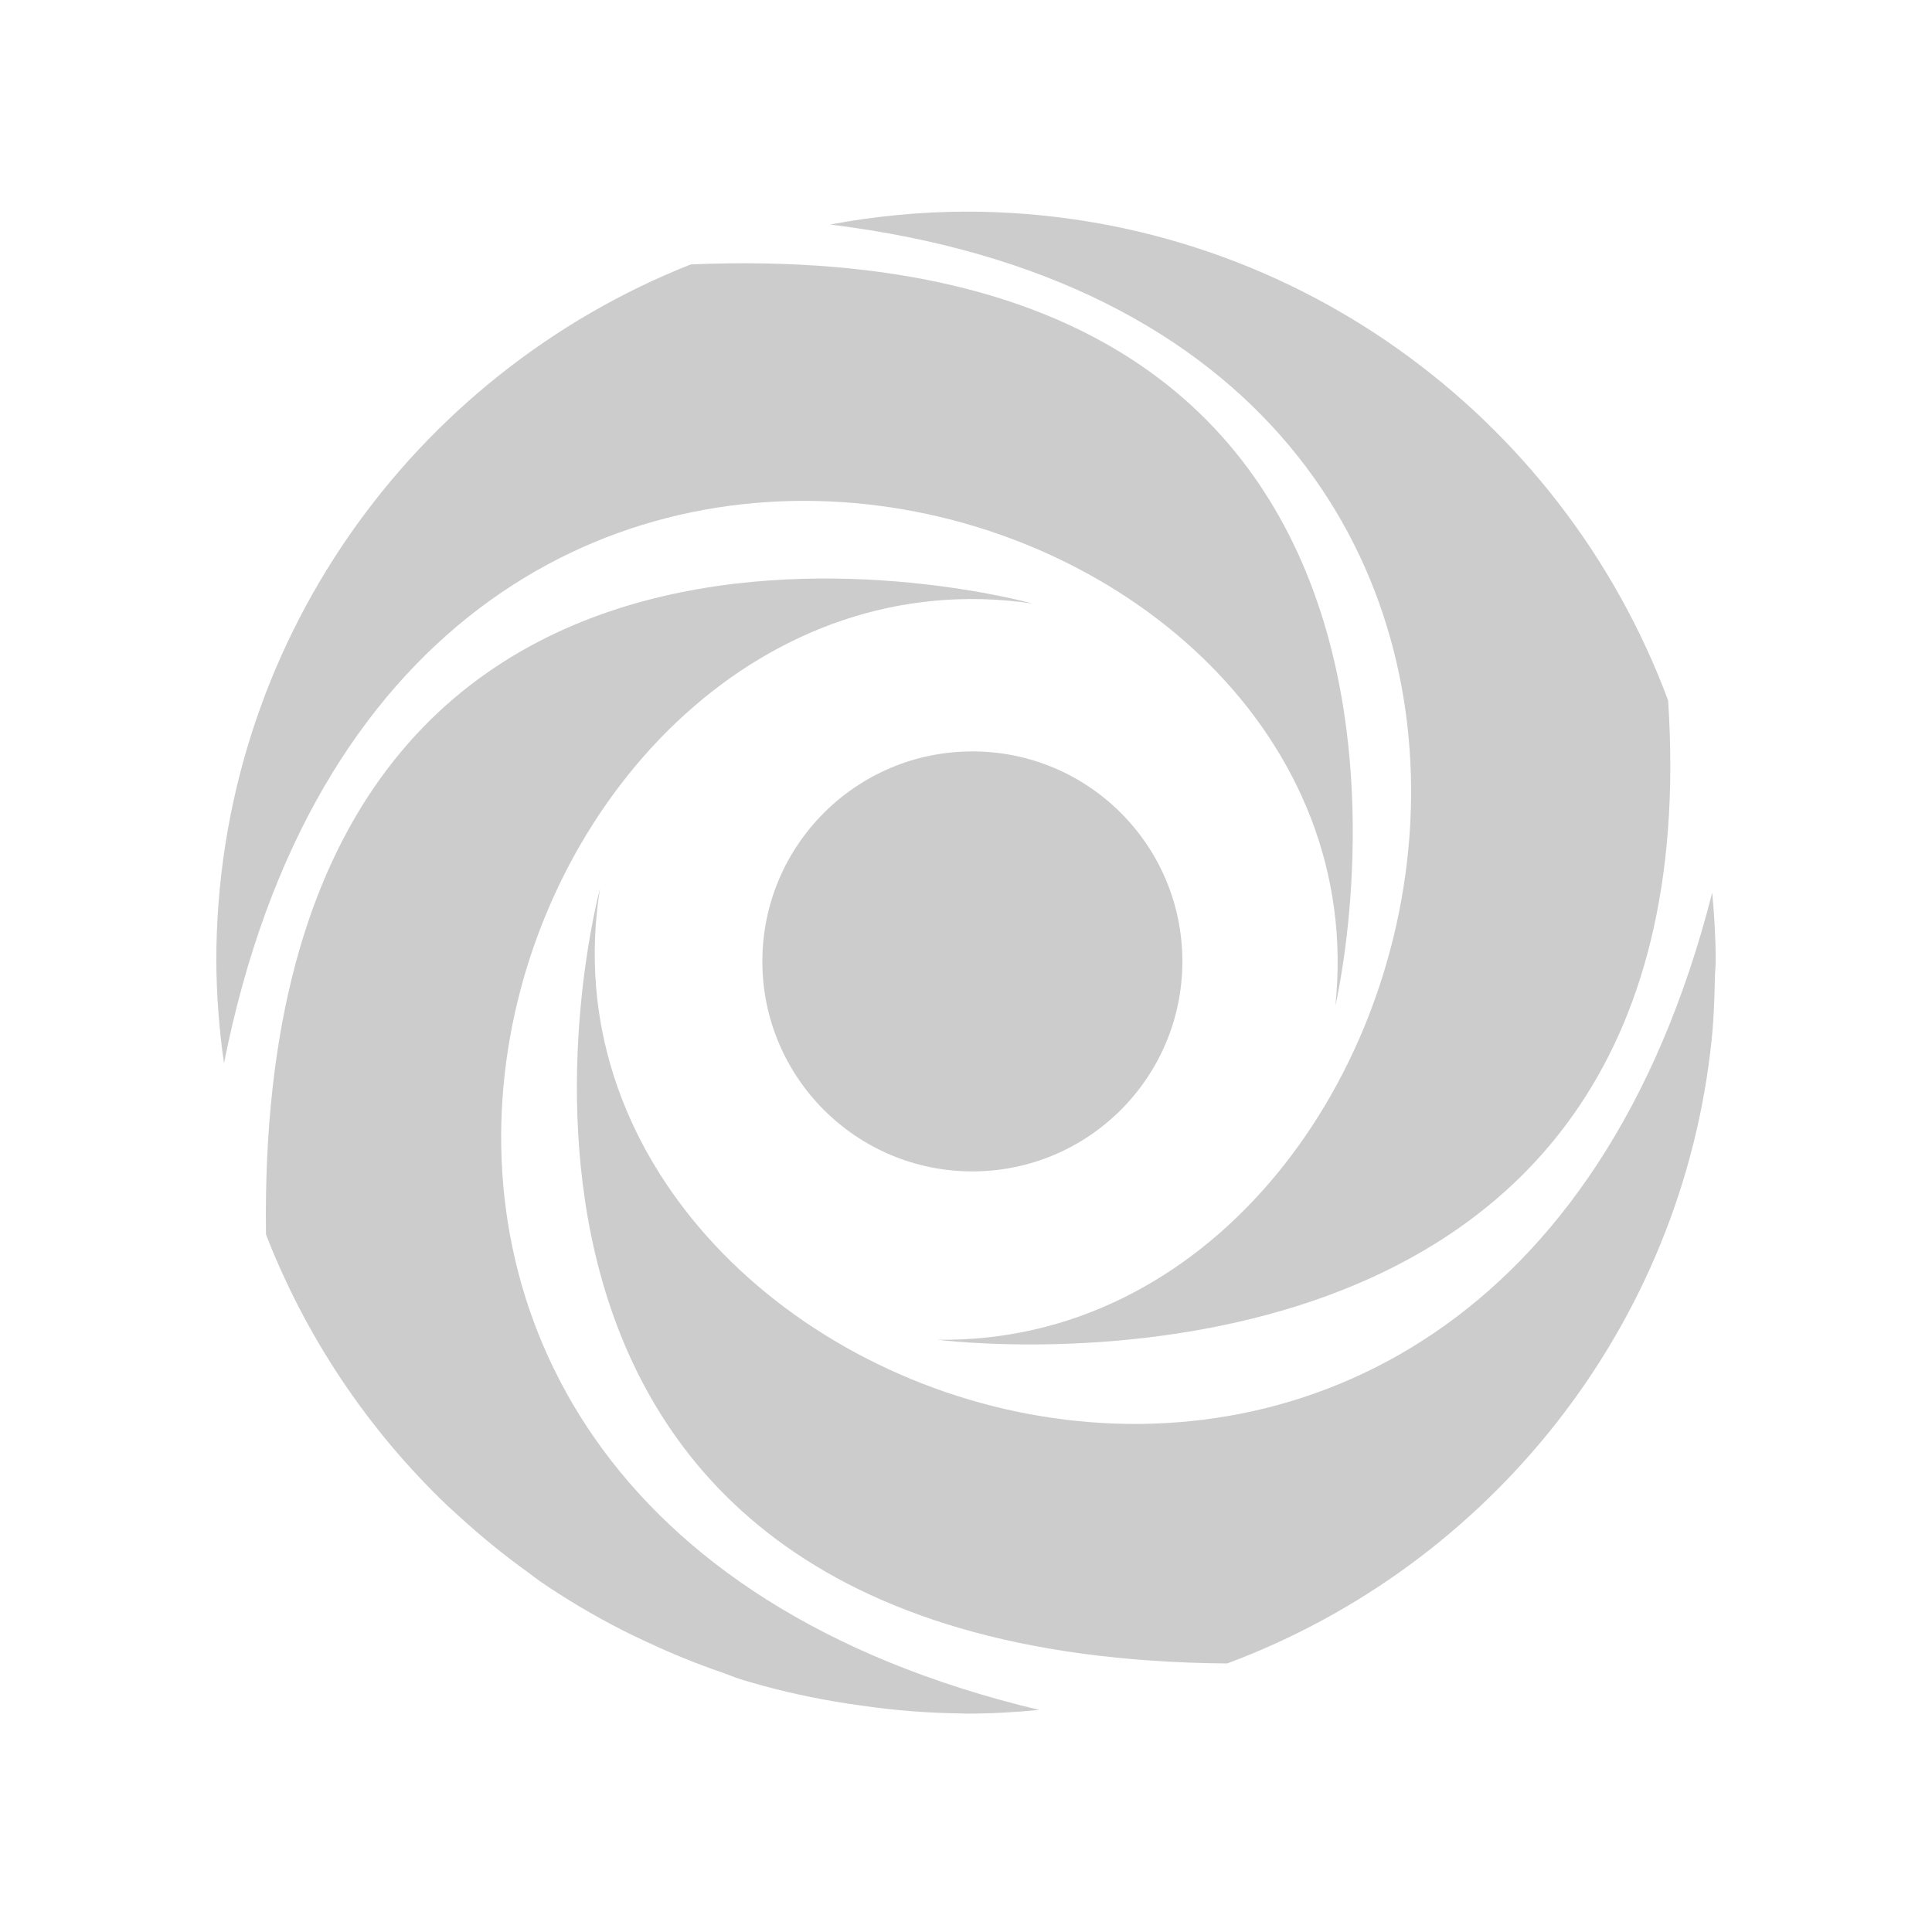
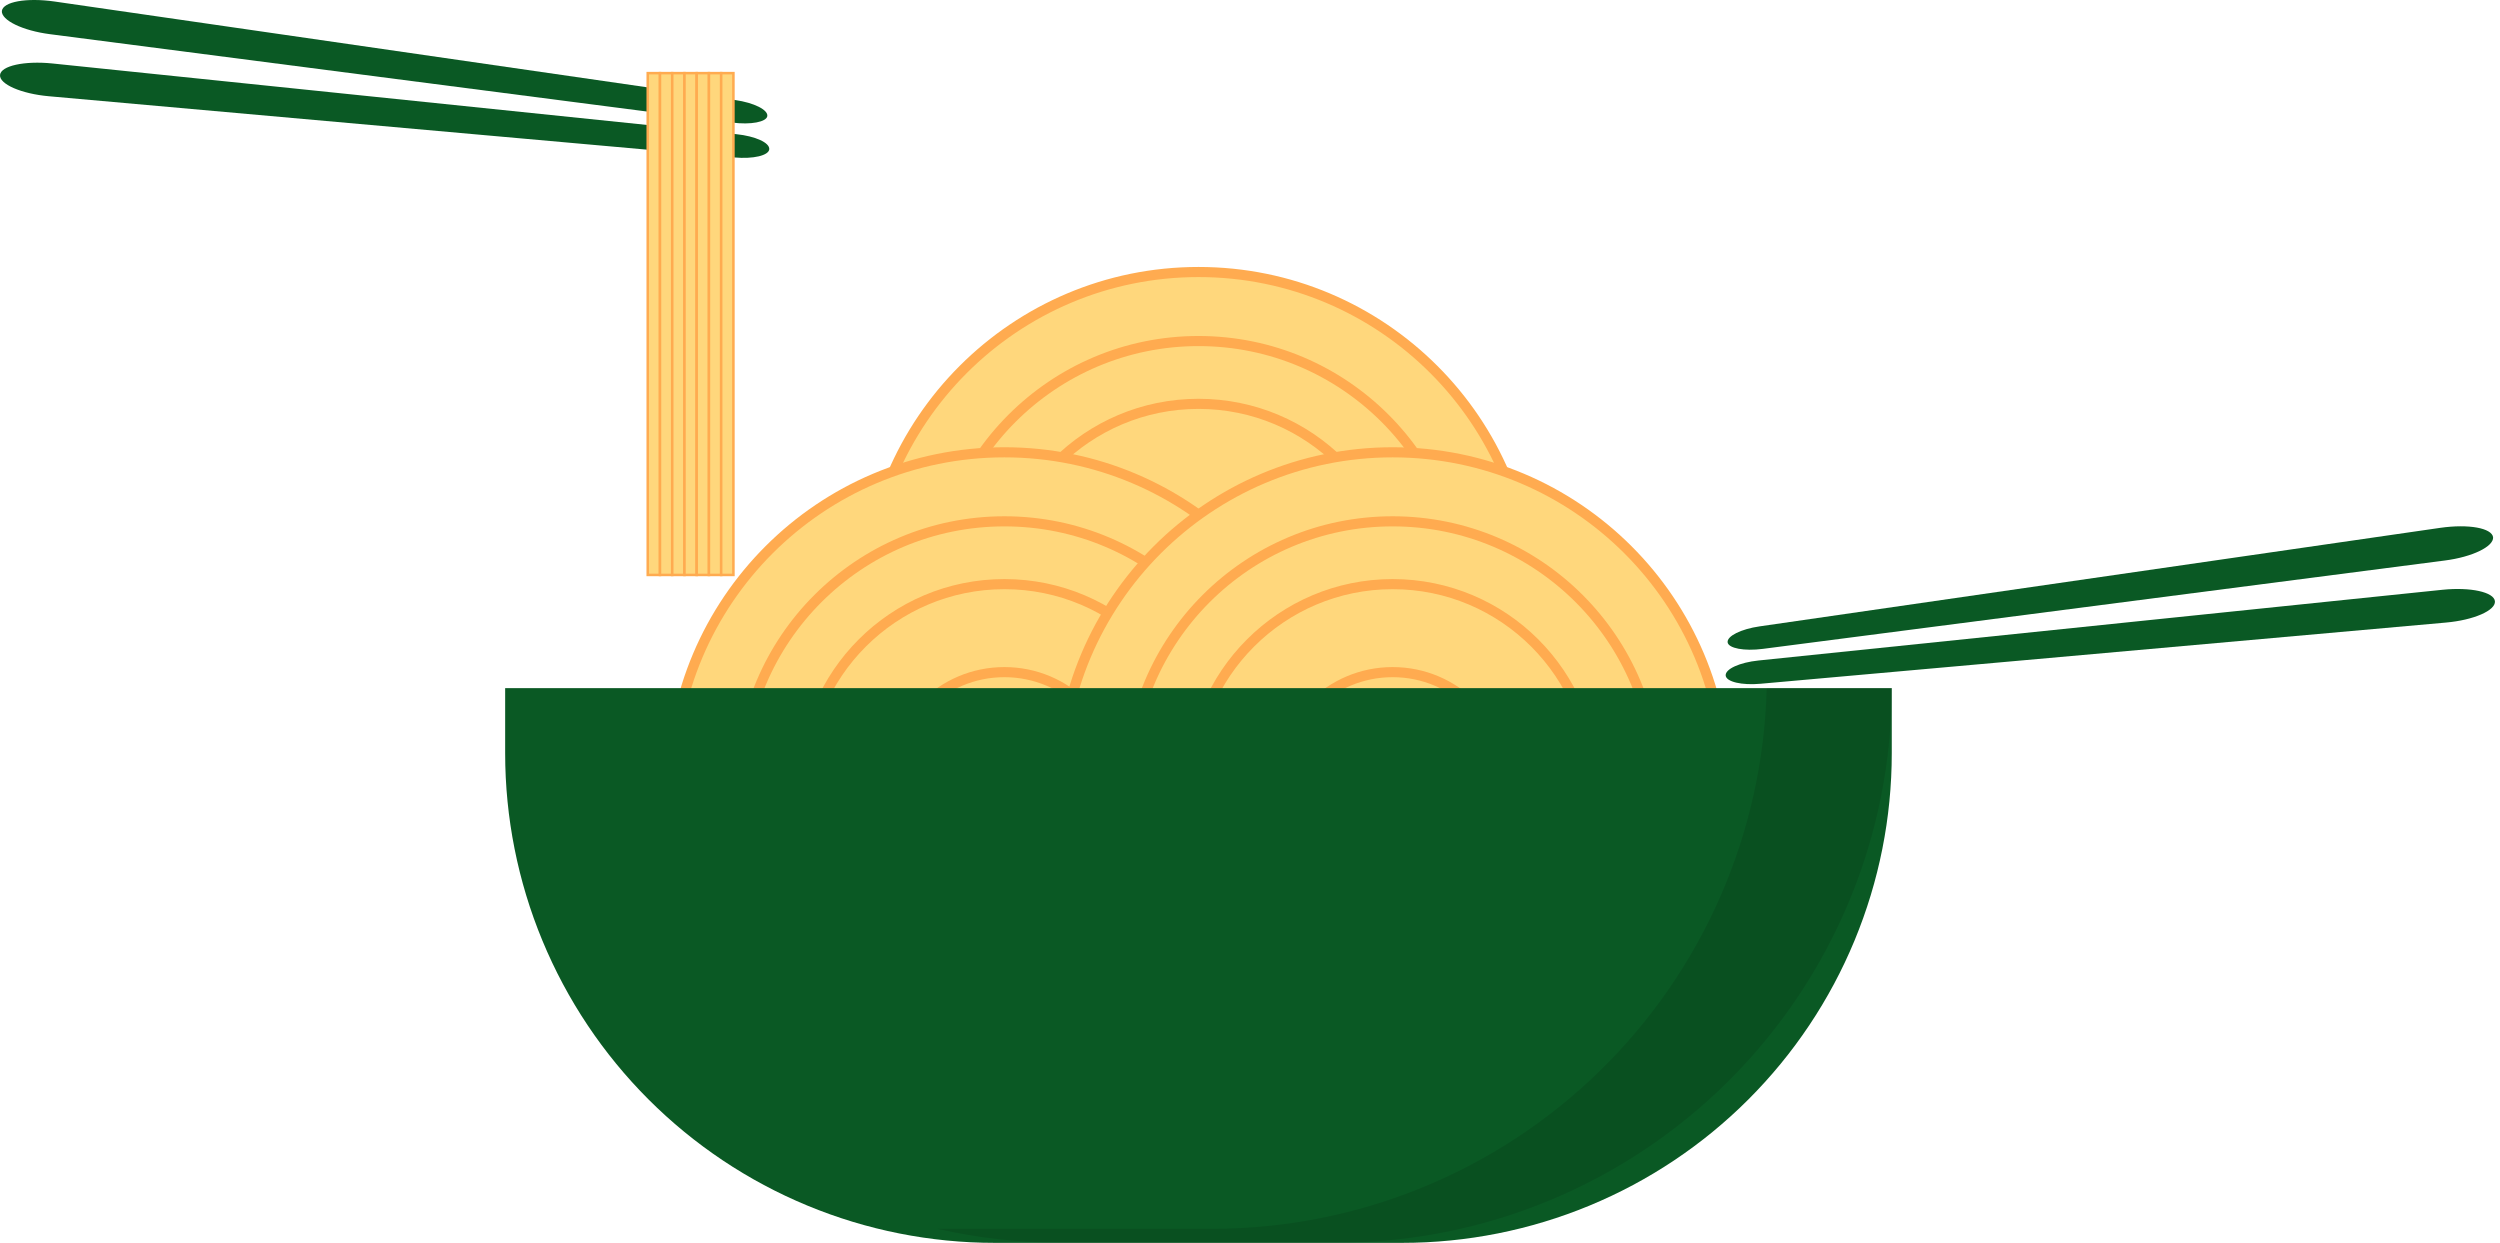
- <svg xmlns="http://www.w3.org/2000/svg" viewBox="0 0 1156 1156">
-   <defs>
-     <style>.cls-1{isolation:isolate;}.cls-2{fill:#cccccc;}.cls-3{fill:#cccccc;}</style>
-   </defs>
-   <g id="Exponent" class="cls-1">
-     <path class="cls-2" d="M1024.5,534.05c1.23,13.58,2.08,27.28,2.08,41.19h0C1026.58,561.33,1025.73,547.64,1024.5,534.05Z" />
-     <path class="cls-2" d="M359,531.68S234.25,991.32,734.26,995.32c156.88-58.4,272.48-201.58,290-374.2,1.21-11.94,1.57-24.12,1.84-36.32.05-3.21.48-6.33.48-9.56,0-13.9-.85-27.61-2.08-41.19C892.4,1054.08,308,850.39,359,531.68Z" />
-     <path class="cls-2" d="M617.54,361.07S152,231.06,159.16,738.68A449.86,449.86,0,0,0,267.65,900.85c2,1.89,4.07,3.68,6.09,5.54a450.17,450.17,0,0,0,42.54,34.67c2.31,1.65,4.48,3.47,6.8,5.08a446.74,446.74,0,0,0,49.11,29.16c4.93,2.54,10,4.86,15,7.23a443.91,443.91,0,0,0,44.85,18.2c3.75,1.28,7.33,2.88,11.13,4.07A444.68,444.68,0,0,0,499,1018c5.71,1,11.48,1.84,17.26,2.64a450,450,0,0,0,59.11,4.59c.76,0,1.49.12,2.25.12,14.92,0,29.65-.8,44.18-2.23C99.46,898.55,298,314.47,617.54,361.07Z" />
-     <path class="cls-2" d="M799,601.8S909.14,137.46,413.36,158.2c-166.25,65.67-283.94,227.43-283.94,417a451.1,451.1,0,0,0,4.61,61C238.37,110.86,832.8,281,799,601.8Z" />
-     <path class="cls-2" d="M560.95,801.62S1027.3,862.5,998.11,419.11C934.64,248.44,770.76,126.62,578,126.62a450.24,450.24,0,0,0-81.35,7.73C1016.29,198.14,881.23,806.16,560.95,801.62Z" />
-     <path class="cls-3" d="M707.46,575.25A125.65,125.65,0,1,1,581.85,449.6,125.64,125.64,0,0,1,707.46,575.25Z" />
-   </g>
+ <svg xmlns="http://www.w3.org/2000/svg" width="175" height="87" viewBox="0 0 175 87" fill="none">
+   <path d="M51.254 8.58L3.506 2.394C1.57 2.146 0.079 1.409 0.13 0.766C0.216 0.124 1.844 -0.176 3.823 0.107L51.468 7.004C52.779 7.192 53.772 7.689 53.712 8.126C53.653 8.537 52.556 8.751 51.254 8.58Z" fill="#0A5924" />
+   <path d="M51.553 9.394L3.66 4.442C1.715 4.245 0.062 4.605 0.002 5.247C-0.058 5.89 1.492 6.567 3.429 6.738L51.408 11.022C52.727 11.142 53.807 10.885 53.849 10.448C53.884 9.985 52.864 9.531 51.553 9.394Z" fill="#0A5924" />
+   <path d="M123.402 45.421L171.141 39.235C173.077 38.987 174.568 38.25 174.517 37.607C174.431 36.965 172.803 36.665 170.824 36.948L123.179 43.845C121.868 44.033 120.874 44.53 120.934 44.967C120.994 45.378 122.091 45.593 123.402 45.421Z" fill="#0A5924" />
+   <path d="M123.093 46.235L170.987 41.283C172.932 41.086 174.585 41.446 174.645 42.088C174.705 42.731 173.154 43.408 171.218 43.579L123.239 47.863C121.92 47.983 120.84 47.726 120.797 47.289C120.763 46.826 121.783 46.372 123.093 46.235Z" fill="#0A5924" />
+   <path d="M83.896 65.632C96.762 65.632 107.192 55.202 107.192 42.337C107.192 29.471 96.762 19.041 83.896 19.041C71.031 19.041 60.601 29.471 60.601 42.337C60.601 55.202 71.031 65.632 83.896 65.632Z" fill="#FFD77C" stroke="#FFAB50" stroke-width="0.708" stroke-miterlimit="10" />
+   <path d="M83.896 60.8C94.093 60.8 102.36 52.534 102.36 42.337C102.36 32.14 94.093 23.873 83.896 23.873C73.699 23.873 65.433 32.14 65.433 42.337C65.433 52.534 73.699 60.8 83.896 60.8Z" fill="#FFD77C" stroke="#FFAB50" stroke-width="0.708" stroke-miterlimit="10" />
+   <path d="M83.897 56.405C91.666 56.405 97.965 50.106 97.965 42.337C97.965 34.567 91.666 28.269 83.897 28.269C76.127 28.269 69.828 34.567 69.828 42.337C69.828 50.106 76.127 56.405 83.897 56.405Z" fill="#FFD77C" stroke="#FFAB50" stroke-width="0.708" stroke-miterlimit="10" />
+   <path d="M70.308 78.252C83.174 78.252 93.603 67.823 93.603 54.957C93.603 42.091 83.174 31.661 70.308 31.661C57.442 31.661 47.013 42.091 47.013 54.957C47.013 67.823 57.442 78.252 70.308 78.252Z" fill="#FFD77C" stroke="#FFAB50" stroke-width="0.708" stroke-miterlimit="10" />
+   <path d="M70.308 73.42C80.505 73.42 88.771 65.154 88.771 54.957C88.771 44.76 80.505 36.493 70.308 36.493C60.111 36.493 51.845 44.76 51.845 54.957C51.845 65.154 60.111 73.42 70.308 73.42Z" fill="#FFD77C" stroke="#FFAB50" stroke-width="0.708" stroke-miterlimit="10" />
+   <path d="M70.308 69.025C78.078 69.025 84.376 62.727 84.376 54.957C84.376 47.187 78.078 40.889 70.308 40.889C62.538 40.889 56.24 47.187 56.24 54.957C56.24 62.727 62.538 69.025 70.308 69.025Z" fill="#FFD77C" stroke="#FFAB50" stroke-width="0.708" stroke-miterlimit="10" />
+   <path d="M70.308 62.865C74.675 62.865 78.216 59.324 78.216 54.957C78.216 50.59 74.675 47.049 70.308 47.049C65.94 47.049 62.4 50.59 62.4 54.957C62.4 59.324 65.94 62.865 70.308 62.865Z" fill="#FFD77C" stroke="#FFAB50" stroke-width="0.708" stroke-miterlimit="10" />
+   <path d="M97.485 78.252C110.35 78.252 120.78 67.823 120.78 54.957C120.78 42.091 110.35 31.661 97.485 31.661C84.619 31.661 74.189 42.091 74.189 54.957C74.189 67.823 84.619 78.252 97.485 78.252Z" fill="#FFD77C" stroke="#FFAB50" stroke-width="0.708" stroke-miterlimit="10" />
+   <path d="M97.485 73.42C107.682 73.42 115.948 65.154 115.948 54.957C115.948 44.76 107.682 36.493 97.485 36.493C87.288 36.493 79.022 44.76 79.022 54.957C79.022 65.154 87.288 73.42 97.485 73.42Z" fill="#FFD77C" stroke="#FFAB50" stroke-width="0.708" stroke-miterlimit="10" />
+   <path d="M97.485 69.025C105.254 69.025 111.553 62.727 111.553 54.957C111.553 47.187 105.254 40.889 97.485 40.889C89.715 40.889 83.416 47.187 83.416 54.957C83.416 62.727 89.715 69.025 97.485 69.025Z" fill="#FFD77C" stroke="#FFAB50" stroke-width="0.708" stroke-miterlimit="10" />
+   <path d="M97.485 62.865C101.852 62.865 105.393 59.324 105.393 54.957C105.393 50.59 101.852 47.049 97.485 47.049C93.117 47.049 89.577 50.59 89.577 54.957C89.577 59.324 93.117 62.865 97.485 62.865Z" fill="#FFD77C" stroke="#FFAB50" stroke-width="0.708" stroke-miterlimit="10" />
+   <path d="M35.361 48.171H132.424V52.729C132.424 57.23 131.537 61.686 129.815 65.844C128.093 70.002 125.568 73.78 122.386 76.962C119.204 80.145 115.426 82.669 111.268 84.391C107.11 86.114 102.654 87 98.153 87H69.631C65.131 87 60.674 86.114 56.517 84.391C52.358 82.669 48.581 80.145 45.398 76.962C42.216 73.78 39.691 70.002 37.969 65.844C36.247 61.686 35.361 57.23 35.361 52.729V48.171Z" fill="#0A5924" />
+   <path opacity="0.1" d="M123.667 48.163C123.415 58.287 119.216 67.911 111.967 74.983C104.717 82.055 94.992 86.013 84.864 86.015H65.596C68.407 86.657 71.28 86.984 74.163 86.991H93.578C98.678 86.994 103.729 85.991 108.442 84.041C113.155 82.09 117.437 79.231 121.045 75.625C124.652 72.019 127.514 67.738 129.466 63.026C131.419 58.314 132.424 53.263 132.424 48.163H123.667Z" fill="black" />
+   <path d="M46.199 5.119H45.342V40.246H46.199V5.119Z" fill="#FFD77C" stroke="#FFAB50" stroke-width="0.177" stroke-miterlimit="10" />
+   <path d="M47.055 5.119H46.199V40.246H47.055V5.119Z" fill="#FFD77C" stroke="#FFAB50" stroke-width="0.177" stroke-miterlimit="10" />
+   <path d="M47.912 5.119H47.055V40.246H47.912V5.119Z" fill="#FFD77C" stroke="#FFAB50" stroke-width="0.177" stroke-miterlimit="10" />
+   <path d="M48.769 5.119H47.912V40.246H48.769V5.119Z" fill="#FFD77C" stroke="#FFAB50" stroke-width="0.177" stroke-miterlimit="10" />
+   <path d="M49.626 5.119H48.769V40.246H49.626V5.119Z" fill="#FFD77C" stroke="#FFAB50" stroke-width="0.177" stroke-miterlimit="10" />
+   <path d="M50.483 5.119H49.626V40.246H50.483V5.119Z" fill="#FFD77C" stroke="#FFAB50" stroke-width="0.177" stroke-miterlimit="10" />
+   <path d="M51.339 5.119H50.482V40.246H51.339V5.119Z" fill="#FFD77C" stroke="#FFAB50" stroke-width="0.177" stroke-miterlimit="10" />
</svg>
